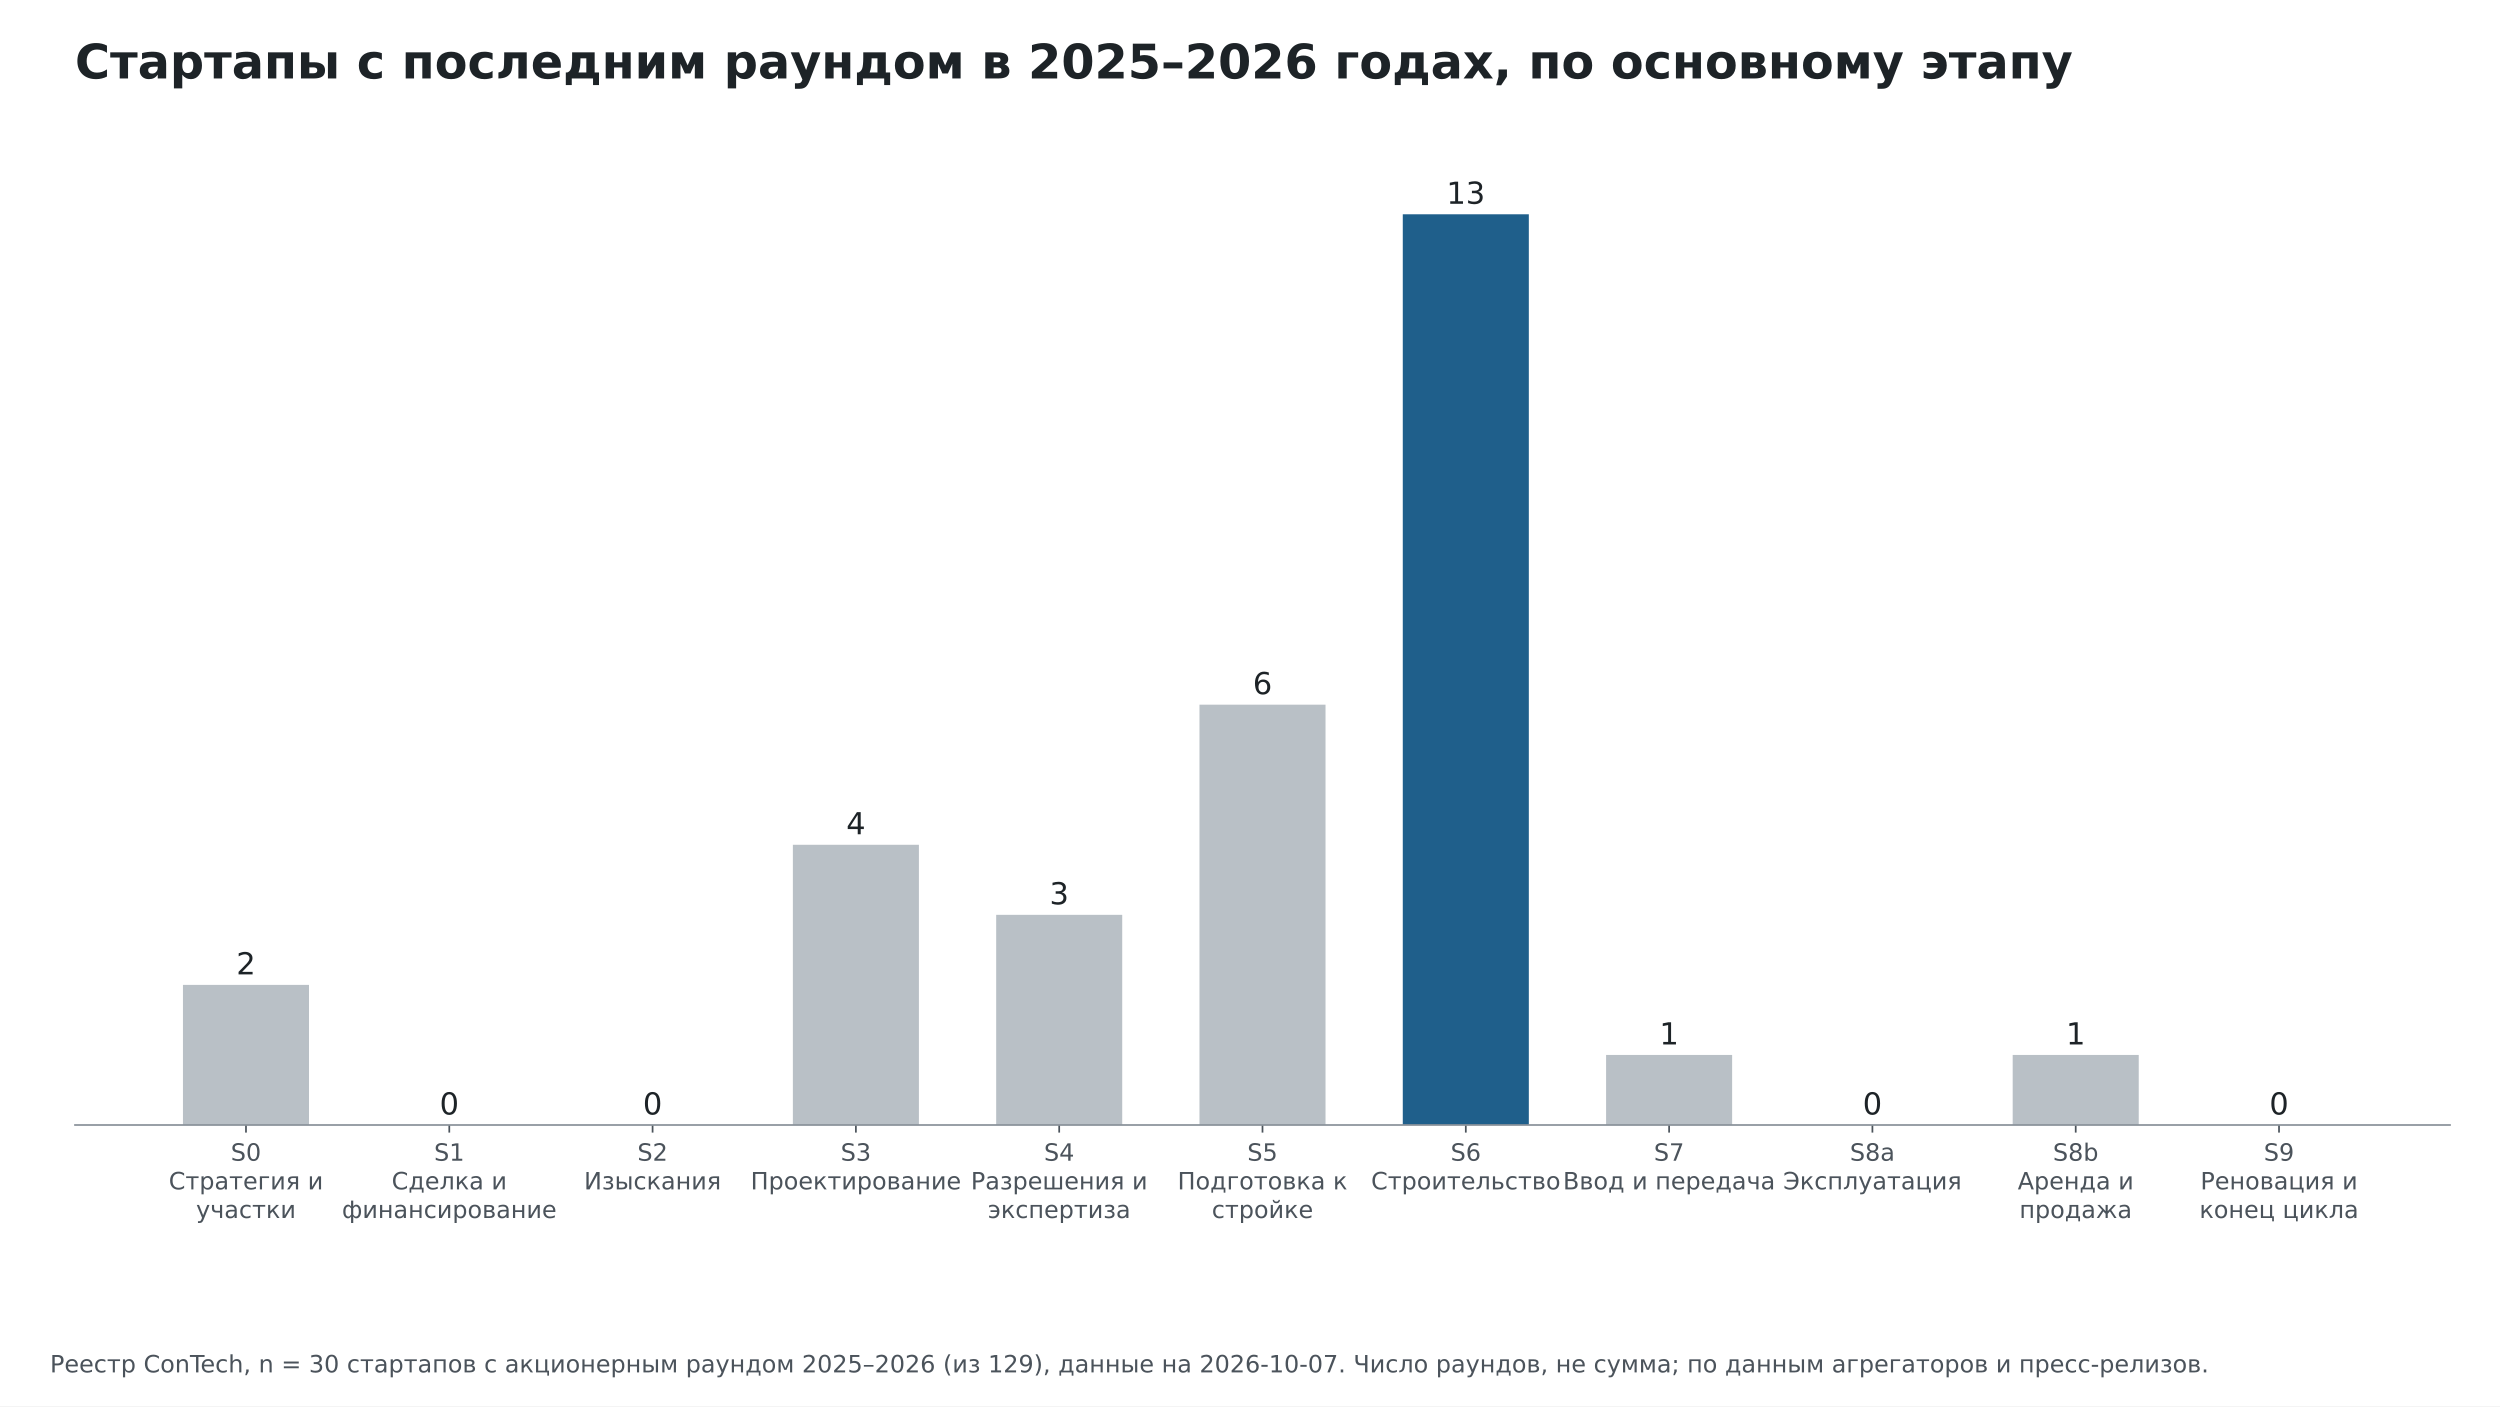
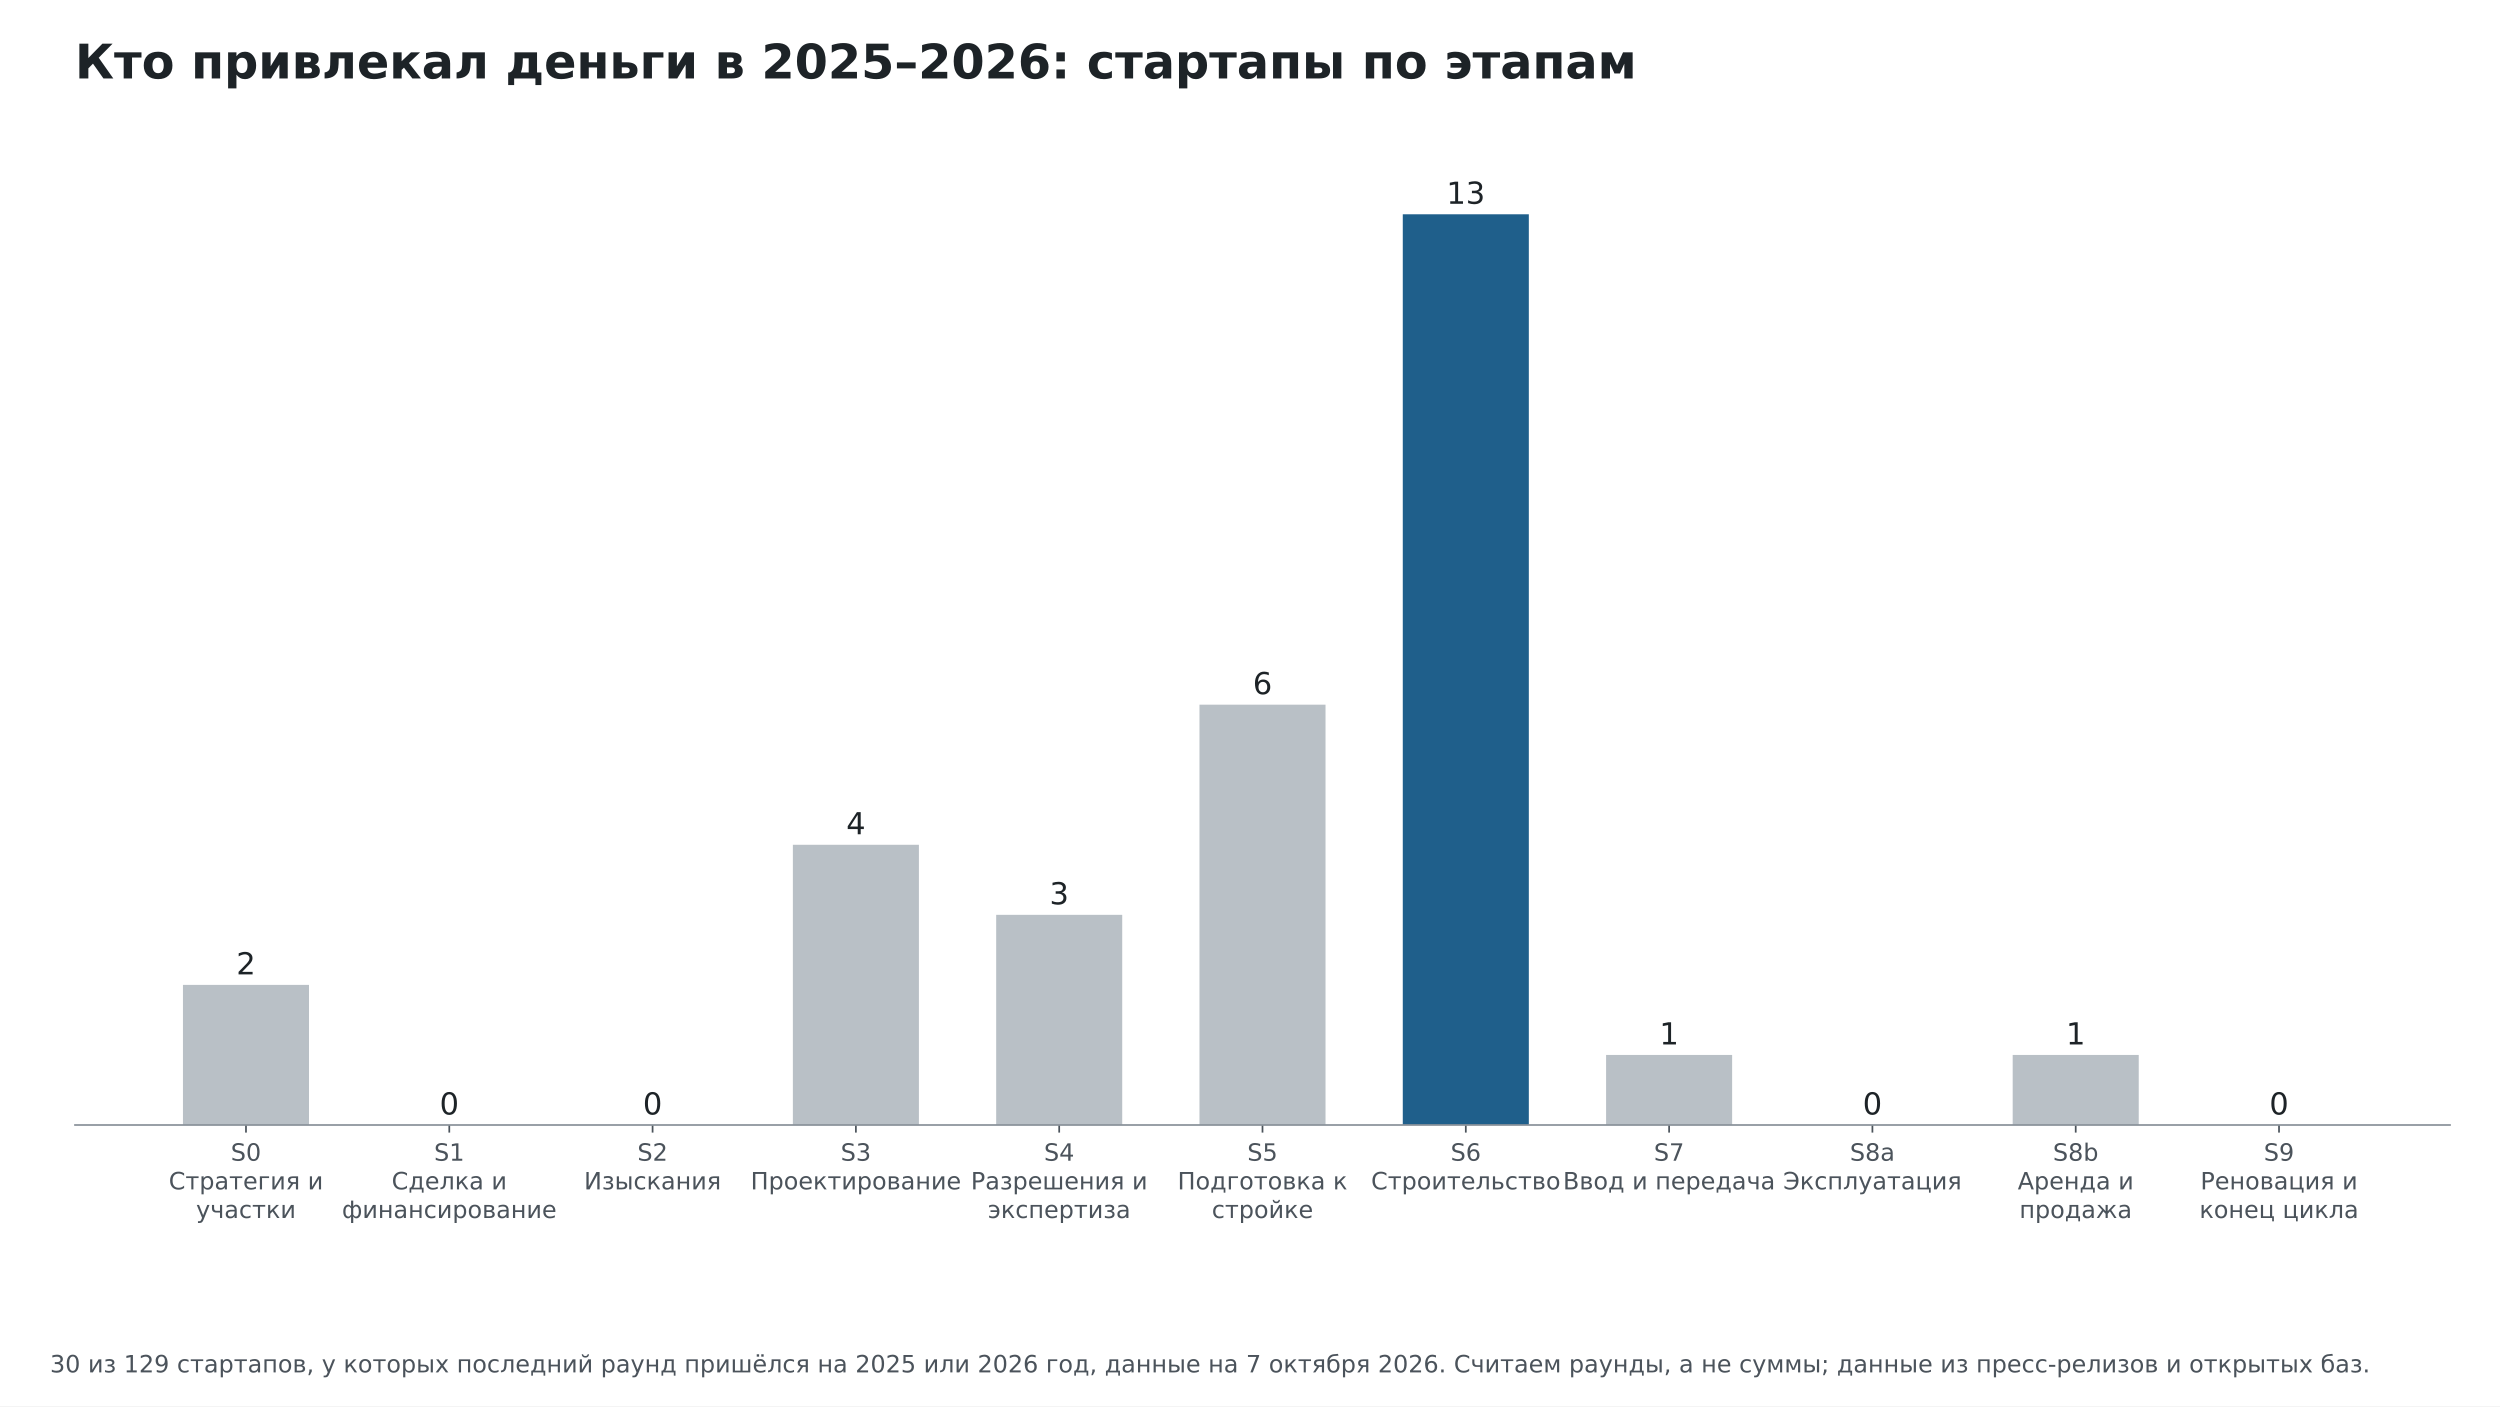
<svg xmlns="http://www.w3.org/2000/svg" xmlns:xlink="http://www.w3.org/1999/xlink" width="1152pt" height="648pt" viewBox="0 0 1152 648" version="1.1">
  <defs>
    <style type="text/css">*{stroke-linejoin: round; stroke-linecap: butt}</style>
  </defs>
  <g id="figure_1">
    <g id="patch_1">
      <path d="M 0 648  L 1152 648  L 1152 0  L 0 0  z " style="fill: #ffffff" />
    </g>
    <g id="axes_1">
      <g id="patch_2">
        <path d="M 34.56 518.4  L 1128.96 518.4  L 1128.96 77.76  L 34.56 77.76  z " style="fill: #ffffff" />
      </g>
      <g id="patch_3">
-         <path d="M 84.305 518.4  L 142.389 518.4  L 142.389 453.837  L 84.305 453.837  z " clip-path="url(#pe6f7efa8b6)" style="fill: #b9c0c6" />
+         <path d="M 84.305 518.4  L 142.389 518.4  L 142.389 453.837  L 84.305 453.837  z " clip-path="url(#p74a581d571)" style="fill: #b9c0c6" />
      </g>
      <g id="patch_4">
-         <path d="M 177.988 518.4  L 236.071 518.4  L 236.071 518.4  L 177.988 518.4  z " clip-path="url(#pe6f7efa8b6)" style="fill: #b9c0c6" />
+         <path d="M 177.988 518.4  L 236.071 518.4  L 236.071 518.4  L 177.988 518.4  z " clip-path="url(#p74a581d571)" style="fill: #b9c0c6" />
      </g>
      <g id="patch_5">
-         <path d="M 271.671 518.4  L 329.754 518.4  L 329.754 518.4  L 271.671 518.4  z " clip-path="url(#pe6f7efa8b6)" style="fill: #b9c0c6" />
+         <path d="M 271.671 518.4  L 329.754 518.4  L 329.754 518.4  L 271.671 518.4  z " clip-path="url(#p74a581d571)" style="fill: #b9c0c6" />
      </g>
      <g id="patch_6">
-         <path d="M 365.353 518.4  L 423.436 518.4  L 423.436 389.275  L 365.353 389.275  z " clip-path="url(#pe6f7efa8b6)" style="fill: #b9c0c6" />
+         <path d="M 365.353 518.4  L 423.436 518.4  L 423.436 389.275  L 365.353 389.275  z " clip-path="url(#p74a581d571)" style="fill: #b9c0c6" />
      </g>
      <g id="patch_7">
-         <path d="M 459.036 518.4  L 517.119 518.4  L 517.119 421.556  L 459.036 421.556  z " clip-path="url(#pe6f7efa8b6)" style="fill: #b9c0c6" />
+         <path d="M 459.036 518.4  L 517.119 518.4  L 517.119 421.556  L 459.036 421.556  z " clip-path="url(#p74a581d571)" style="fill: #b9c0c6" />
      </g>
      <g id="patch_8">
-         <path d="M 552.718 518.4  L 610.802 518.4  L 610.802 324.712  L 552.718 324.712  z " clip-path="url(#pe6f7efa8b6)" style="fill: #b9c0c6" />
+         <path d="M 552.718 518.4  L 610.802 518.4  L 610.802 324.712  L 552.718 324.712  z " clip-path="url(#p74a581d571)" style="fill: #b9c0c6" />
      </g>
      <g id="patch_9">
-         <path d="M 646.401 518.4  L 704.484 518.4  L 704.484 98.743  L 646.401 98.743  z " clip-path="url(#pe6f7efa8b6)" style="fill: #1f5f8b" />
+         <path d="M 646.401 518.4  L 704.484 518.4  L 704.484 98.743  L 646.401 98.743  z " clip-path="url(#p74a581d571)" style="fill: #1f5f8b" />
      </g>
      <g id="patch_10">
-         <path d="M 740.084 518.4  L 798.167 518.4  L 798.167 486.119  L 740.084 486.119  z " clip-path="url(#pe6f7efa8b6)" style="fill: #b9c0c6" />
+         <path d="M 740.084 518.4  L 798.167 518.4  L 798.167 486.119  L 740.084 486.119  z " clip-path="url(#p74a581d571)" style="fill: #b9c0c6" />
      </g>
      <g id="patch_11">
-         <path d="M 833.766 518.4  L 891.849 518.4  L 891.849 518.4  L 833.766 518.4  z " clip-path="url(#pe6f7efa8b6)" style="fill: #b9c0c6" />
+         <path d="M 833.766 518.4  L 891.849 518.4  L 891.849 518.4  L 833.766 518.4  z " clip-path="url(#p74a581d571)" style="fill: #b9c0c6" />
      </g>
      <g id="patch_12">
-         <path d="M 927.449 518.4  L 985.532 518.4  L 985.532 486.119  L 927.449 486.119  z " clip-path="url(#pe6f7efa8b6)" style="fill: #b9c0c6" />
+         <path d="M 927.449 518.4  L 985.532 518.4  L 985.532 486.119  L 927.449 486.119  z " clip-path="url(#p74a581d571)" style="fill: #b9c0c6" />
      </g>
      <g id="patch_13">
-         <path d="M 1021.131 518.4  L 1079.215 518.4  L 1079.215 518.4  L 1021.131 518.4  z " clip-path="url(#pe6f7efa8b6)" style="fill: #b9c0c6" />
+         <path d="M 1021.131 518.4  L 1079.215 518.4  L 1079.215 518.4  L 1021.131 518.4  z " clip-path="url(#p74a581d571)" style="fill: #b9c0c6" />
      </g>
      <g id="matplotlib.axis_1">
        <g id="xtick_1">
          <g id="line2d_1">
            <defs>
-               <path id="m31a81da0c4" d="M 0 0  L 0 3.5  " style="stroke: #4b535b; stroke-width: 0.8" />
+               <path id="m73b6ef0598" d="M 0 0  L 0 3.5  " style="stroke: #4b535b; stroke-width: 0.8" />
            </defs>
            <g>
-               <use xlink:href="#m31a81da0c4" x="113.347" y="518.4" style="fill: #4b535b; stroke: #4b535b; stroke-width: 0.8" />
+               <use xlink:href="#m73b6ef0598" x="113.347" y="518.4" style="fill: #4b535b; stroke: #4b535b; stroke-width: 0.8" />
            </g>
          </g>
          <g id="text_1">
            <text style="font-size: 11px; font-family: 'DejaVu Sans'; fill: #4b535b" transform="translate(106.356 534.8585)">S0</text>
            <text style="font-size: 11px; font-family: 'DejaVu Sans'; fill: #4b535b" transform="translate(77.75776 548.0606)">Стратегия и</text>
            <text style="font-size: 11px; font-family: 'DejaVu Sans'; fill: #4b535b" transform="translate(90.3476 561.2628)">участки</text>
          </g>
        </g>
        <g id="xtick_2">
          <g id="line2d_2">
            <g>
-               <use xlink:href="#m31a81da0c4" x="207.03" y="518.4" style="fill: #4b535b; stroke: #4b535b; stroke-width: 0.8" />
+               <use xlink:href="#m73b6ef0598" x="207.03" y="518.4" style="fill: #4b535b; stroke: #4b535b; stroke-width: 0.8" />
            </g>
          </g>
          <g id="text_2">
            <text style="font-size: 11px; font-family: 'DejaVu Sans'; fill: #4b535b" transform="translate(200.0386 534.8585)">S1</text>
            <text style="font-size: 11px; font-family: 'DejaVu Sans'; fill: #4b535b" transform="translate(180.4715 548.0606)">Сделка и</text>
            <text style="font-size: 11px; font-family: 'DejaVu Sans'; fill: #4b535b" transform="translate(157.57 561.2628)">финансирование</text>
          </g>
        </g>
        <g id="xtick_3">
          <g id="line2d_3">
            <g>
-               <use xlink:href="#m31a81da0c4" x="300.712" y="518.4" style="fill: #4b535b; stroke: #4b535b; stroke-width: 0.8" />
+               <use xlink:href="#m73b6ef0598" x="300.712" y="518.4" style="fill: #4b535b; stroke: #4b535b; stroke-width: 0.8" />
            </g>
          </g>
          <g id="text_3">
            <text style="font-size: 11px; font-family: 'DejaVu Sans'; fill: #4b535b" transform="translate(293.7212 534.8585)">S2</text>
            <text style="font-size: 11px; font-family: 'DejaVu Sans'; fill: #4b535b" transform="translate(269.1354 548.0606)">Изыскания</text>
          </g>
        </g>
        <g id="xtick_4">
          <g id="line2d_4">
            <g>
-               <use xlink:href="#m31a81da0c4" x="394.395" y="518.4" style="fill: #4b535b; stroke: #4b535b; stroke-width: 0.8" />
+               <use xlink:href="#m73b6ef0598" x="394.395" y="518.4" style="fill: #4b535b; stroke: #4b535b; stroke-width: 0.8" />
            </g>
          </g>
          <g id="text_4">
            <text style="font-size: 11px; font-family: 'DejaVu Sans'; fill: #4b535b" transform="translate(387.4038 534.8585)">S3</text>
            <text style="font-size: 11px; font-family: 'DejaVu Sans'; fill: #4b535b" transform="translate(345.8943 548.0606)">Проектирование</text>
          </g>
        </g>
        <g id="xtick_5">
          <g id="line2d_5">
            <g>
-               <use xlink:href="#m31a81da0c4" x="488.077" y="518.4" style="fill: #4b535b; stroke: #4b535b; stroke-width: 0.8" />
+               <use xlink:href="#m73b6ef0598" x="488.077" y="518.4" style="fill: #4b535b; stroke: #4b535b; stroke-width: 0.8" />
            </g>
          </g>
          <g id="text_5">
            <text style="font-size: 11px; font-family: 'DejaVu Sans'; fill: #4b535b" transform="translate(481.0864 534.8585)">S4</text>
            <text style="font-size: 11px; font-family: 'DejaVu Sans'; fill: #4b535b" transform="translate(447.3731 548.0606)">Разрешения и</text>
            <text style="font-size: 11px; font-family: 'DejaVu Sans'; fill: #4b535b" transform="translate(455.1676 561.2628)">экспертиза</text>
          </g>
        </g>
        <g id="xtick_6">
          <g id="line2d_6">
            <g>
-               <use xlink:href="#m31a81da0c4" x="581.76" y="518.4" style="fill: #4b535b; stroke: #4b535b; stroke-width: 0.8" />
+               <use xlink:href="#m73b6ef0598" x="581.76" y="518.4" style="fill: #4b535b; stroke: #4b535b; stroke-width: 0.8" />
            </g>
          </g>
          <g id="text_6">
            <text style="font-size: 11px; font-family: 'DejaVu Sans'; fill: #4b535b" transform="translate(574.769 534.8585)">S5</text>
            <text style="font-size: 11px; font-family: 'DejaVu Sans'; fill: #4b535b" transform="translate(542.6266 548.0606)">Подготовка к</text>
            <text style="font-size: 11px; font-family: 'DejaVu Sans'; fill: #4b535b" transform="translate(558.3945 561.2628)">стройке</text>
          </g>
        </g>
        <g id="xtick_7">
          <g id="line2d_7">
            <g>
-               <use xlink:href="#m31a81da0c4" x="675.443" y="518.4" style="fill: #4b535b; stroke: #4b535b; stroke-width: 0.8" />
+               <use xlink:href="#m73b6ef0598" x="675.443" y="518.4" style="fill: #4b535b; stroke: #4b535b; stroke-width: 0.8" />
            </g>
          </g>
          <g id="text_7">
            <text style="font-size: 11px; font-family: 'DejaVu Sans'; fill: #4b535b" transform="translate(668.4516 534.8585)">S6</text>
            <text style="font-size: 11px; font-family: 'DejaVu Sans'; fill: #4b535b" transform="translate(631.7872 548.0606)">Строительство</text>
          </g>
        </g>
        <g id="xtick_8">
          <g id="line2d_8">
            <g>
-               <use xlink:href="#m31a81da0c4" x="769.125" y="518.4" style="fill: #4b535b; stroke: #4b535b; stroke-width: 0.8" />
+               <use xlink:href="#m73b6ef0598" x="769.125" y="518.4" style="fill: #4b535b; stroke: #4b535b; stroke-width: 0.8" />
            </g>
          </g>
          <g id="text_8">
            <text style="font-size: 11px; font-family: 'DejaVu Sans'; fill: #4b535b" transform="translate(762.1342 534.8585)">S7</text>
            <text style="font-size: 11px; font-family: 'DejaVu Sans'; fill: #4b535b" transform="translate(720.2233 548.0606)">Ввод и передача</text>
          </g>
        </g>
        <g id="xtick_9">
          <g id="line2d_9">
            <g>
-               <use xlink:href="#m31a81da0c4" x="862.808" y="518.4" style="fill: #4b535b; stroke: #4b535b; stroke-width: 0.8" />
+               <use xlink:href="#m73b6ef0598" x="862.808" y="518.4" style="fill: #4b535b; stroke: #4b535b; stroke-width: 0.8" />
            </g>
          </g>
          <g id="text_9">
            <text style="font-size: 11px; font-family: 'DejaVu Sans'; fill: #4b535b" transform="translate(852.4463 534.8585)">S8a</text>
            <text style="font-size: 11px; font-family: 'DejaVu Sans'; fill: #4b535b" transform="translate(821.6832 548.0606)">Эксплуатация</text>
          </g>
        </g>
        <g id="xtick_10">
          <g id="line2d_10">
            <g>
-               <use xlink:href="#m31a81da0c4" x="956.49" y="518.4" style="fill: #4b535b; stroke: #4b535b; stroke-width: 0.8" />
+               <use xlink:href="#m73b6ef0598" x="956.49" y="518.4" style="fill: #4b535b; stroke: #4b535b; stroke-width: 0.8" />
            </g>
          </g>
          <g id="text_10">
            <text style="font-size: 11px; font-family: 'DejaVu Sans'; fill: #4b535b" transform="translate(946.0077 534.8594)">S8b</text>
            <text style="font-size: 11px; font-family: 'DejaVu Sans'; fill: #4b535b" transform="translate(929.7612 548.0615)">Аренда и</text>
            <text style="font-size: 11px; font-family: 'DejaVu Sans'; fill: #4b535b" transform="translate(930.5389 561.2637)">продажа</text>
          </g>
        </g>
        <g id="xtick_11">
          <g id="line2d_11">
            <g>
-               <use xlink:href="#m31a81da0c4" x="1050.173" y="518.4" style="fill: #4b535b; stroke: #4b535b; stroke-width: 0.8" />
+               <use xlink:href="#m73b6ef0598" x="1050.173" y="518.4" style="fill: #4b535b; stroke: #4b535b; stroke-width: 0.8" />
            </g>
          </g>
          <g id="text_11">
            <text style="font-size: 11px; font-family: 'DejaVu Sans'; fill: #4b535b" transform="translate(1043.182 534.8585)">S9</text>
            <text style="font-size: 11px; font-family: 'DejaVu Sans'; fill: #4b535b" transform="translate(1013.951 548.0606)">Реновация и</text>
            <text style="font-size: 11px; font-family: 'DejaVu Sans'; fill: #4b535b" transform="translate(1013.488 561.2628)">конец цикла</text>
          </g>
        </g>
      </g>
      <g id="patch_14">
        <path d="M 34.56 518.4  L 1128.96 518.4  " style="fill: none; stroke: #8a929a; stroke-width: 0.8; stroke-linejoin: miter; stroke-linecap: square" />
      </g>
      <g id="text_12">
        <text style="font-size: 14px; font-family: 'DejaVu Sans'; text-anchor: middle; fill: #1d2327" x="113.347" y="448.995" transform="rotate(-0 113.3471 448.9952)">2</text>
      </g>
      <g id="text_13">
        <text style="font-size: 14px; font-family: 'DejaVu Sans'; text-anchor: middle; fill: #1d2327" x="207.03" y="513.558" transform="rotate(-0 207.0296 513.5578)">0</text>
      </g>
      <g id="text_14">
        <text style="font-size: 14px; font-family: 'DejaVu Sans'; text-anchor: middle; fill: #1d2327" x="300.712" y="513.558" transform="rotate(-0 300.7122 513.5578)">0</text>
      </g>
      <g id="text_15">
        <text style="font-size: 14px; font-family: 'DejaVu Sans'; text-anchor: middle; fill: #1d2327" x="394.395" y="384.433" transform="rotate(-0 394.3948 384.4325)">4</text>
      </g>
      <g id="text_16">
        <text style="font-size: 14px; font-family: 'DejaVu Sans'; text-anchor: middle; fill: #1d2327" x="488.077" y="416.714" transform="rotate(-0 488.0774 416.7138)">3</text>
      </g>
      <g id="text_17">
        <text style="font-size: 14px; font-family: 'DejaVu Sans'; text-anchor: middle; fill: #1d2327" x="581.76" y="319.87" transform="rotate(-0 581.76 319.8699)">6</text>
      </g>
      <g id="text_18">
        <text style="font-size: 14px; font-family: 'DejaVu Sans'; text-anchor: middle; fill: #1d2327" x="675.443" y="93.901" transform="rotate(-0 675.4426 93.90066)">13</text>
      </g>
      <g id="text_19">
        <text style="font-size: 14px; font-family: 'DejaVu Sans'; text-anchor: middle; fill: #1d2327" x="769.125" y="481.276" transform="rotate(-0 769.1252 481.2765)">1</text>
      </g>
      <g id="text_20">
        <text style="font-size: 14px; font-family: 'DejaVu Sans'; text-anchor: middle; fill: #1d2327" x="862.808" y="513.558" transform="rotate(-0 862.8078 513.5578)">0</text>
      </g>
      <g id="text_21">
        <text style="font-size: 14px; font-family: 'DejaVu Sans'; text-anchor: middle; fill: #1d2327" x="956.49" y="481.276" transform="rotate(-0 956.4904 481.2765)">1</text>
      </g>
      <g id="text_22">
        <text style="font-size: 14px; font-family: 'DejaVu Sans'; text-anchor: middle; fill: #1d2327" x="1050.173" y="513.558" transform="rotate(-0 1050.173 513.5578)">0</text>
      </g>
    </g>
    <g id="text_23">
-       <text style="font-weight: 700; font-size: 22px; font-family: 'DejaVu Sans'; text-anchor: start; fill: #1d2327" x="34.56" y="36.155" transform="rotate(-0 34.56 36.15484)">Стартапы с последним раундом в 2025–2026 годах, по основному этапу</text>
+       <text style="font-weight: 700; font-size: 22px; font-family: 'DejaVu Sans'; text-anchor: start; fill: #1d2327" x="34.56" y="36.155" transform="rotate(-0 34.56 36.15484)">Кто привлекал деньги в 2025–2026: стартапы по этапам</text>
    </g>
    <g id="text_24">
-       <text style="font-size: 11px; font-family: 'DejaVu Sans'; text-anchor: start; fill: #4b535b" x="23.04" y="632.397" transform="rotate(-0 23.04 632.3974)">Реестр ConTech, n = 30 стартапов с акционерным раундом 2025–2026 (из 129), данные на 2026-10-07. Число раундов, не сумма; по данным агрегаторов и пресс-релизов.</text>
+       <text style="font-size: 11px; font-family: 'DejaVu Sans'; text-anchor: start; fill: #4b535b" x="23.04" y="632.397" transform="rotate(-0 23.04 632.3974)">30 из 129 стартапов, у которых последний раунд пришёлся на 2025 или 2026 год, данные на 7 октября 2026. Считаем раунды, а не суммы; данные из пресс-релизов и открытых баз.</text>
    </g>
  </g>
  <defs>
-     <clipPath id="pe6f7efa8b6">
+     <clipPath id="p74a581d571">
      <rect x="34.56" y="77.76" width="1094.4" height="440.64" />
    </clipPath>
  </defs>
</svg>
